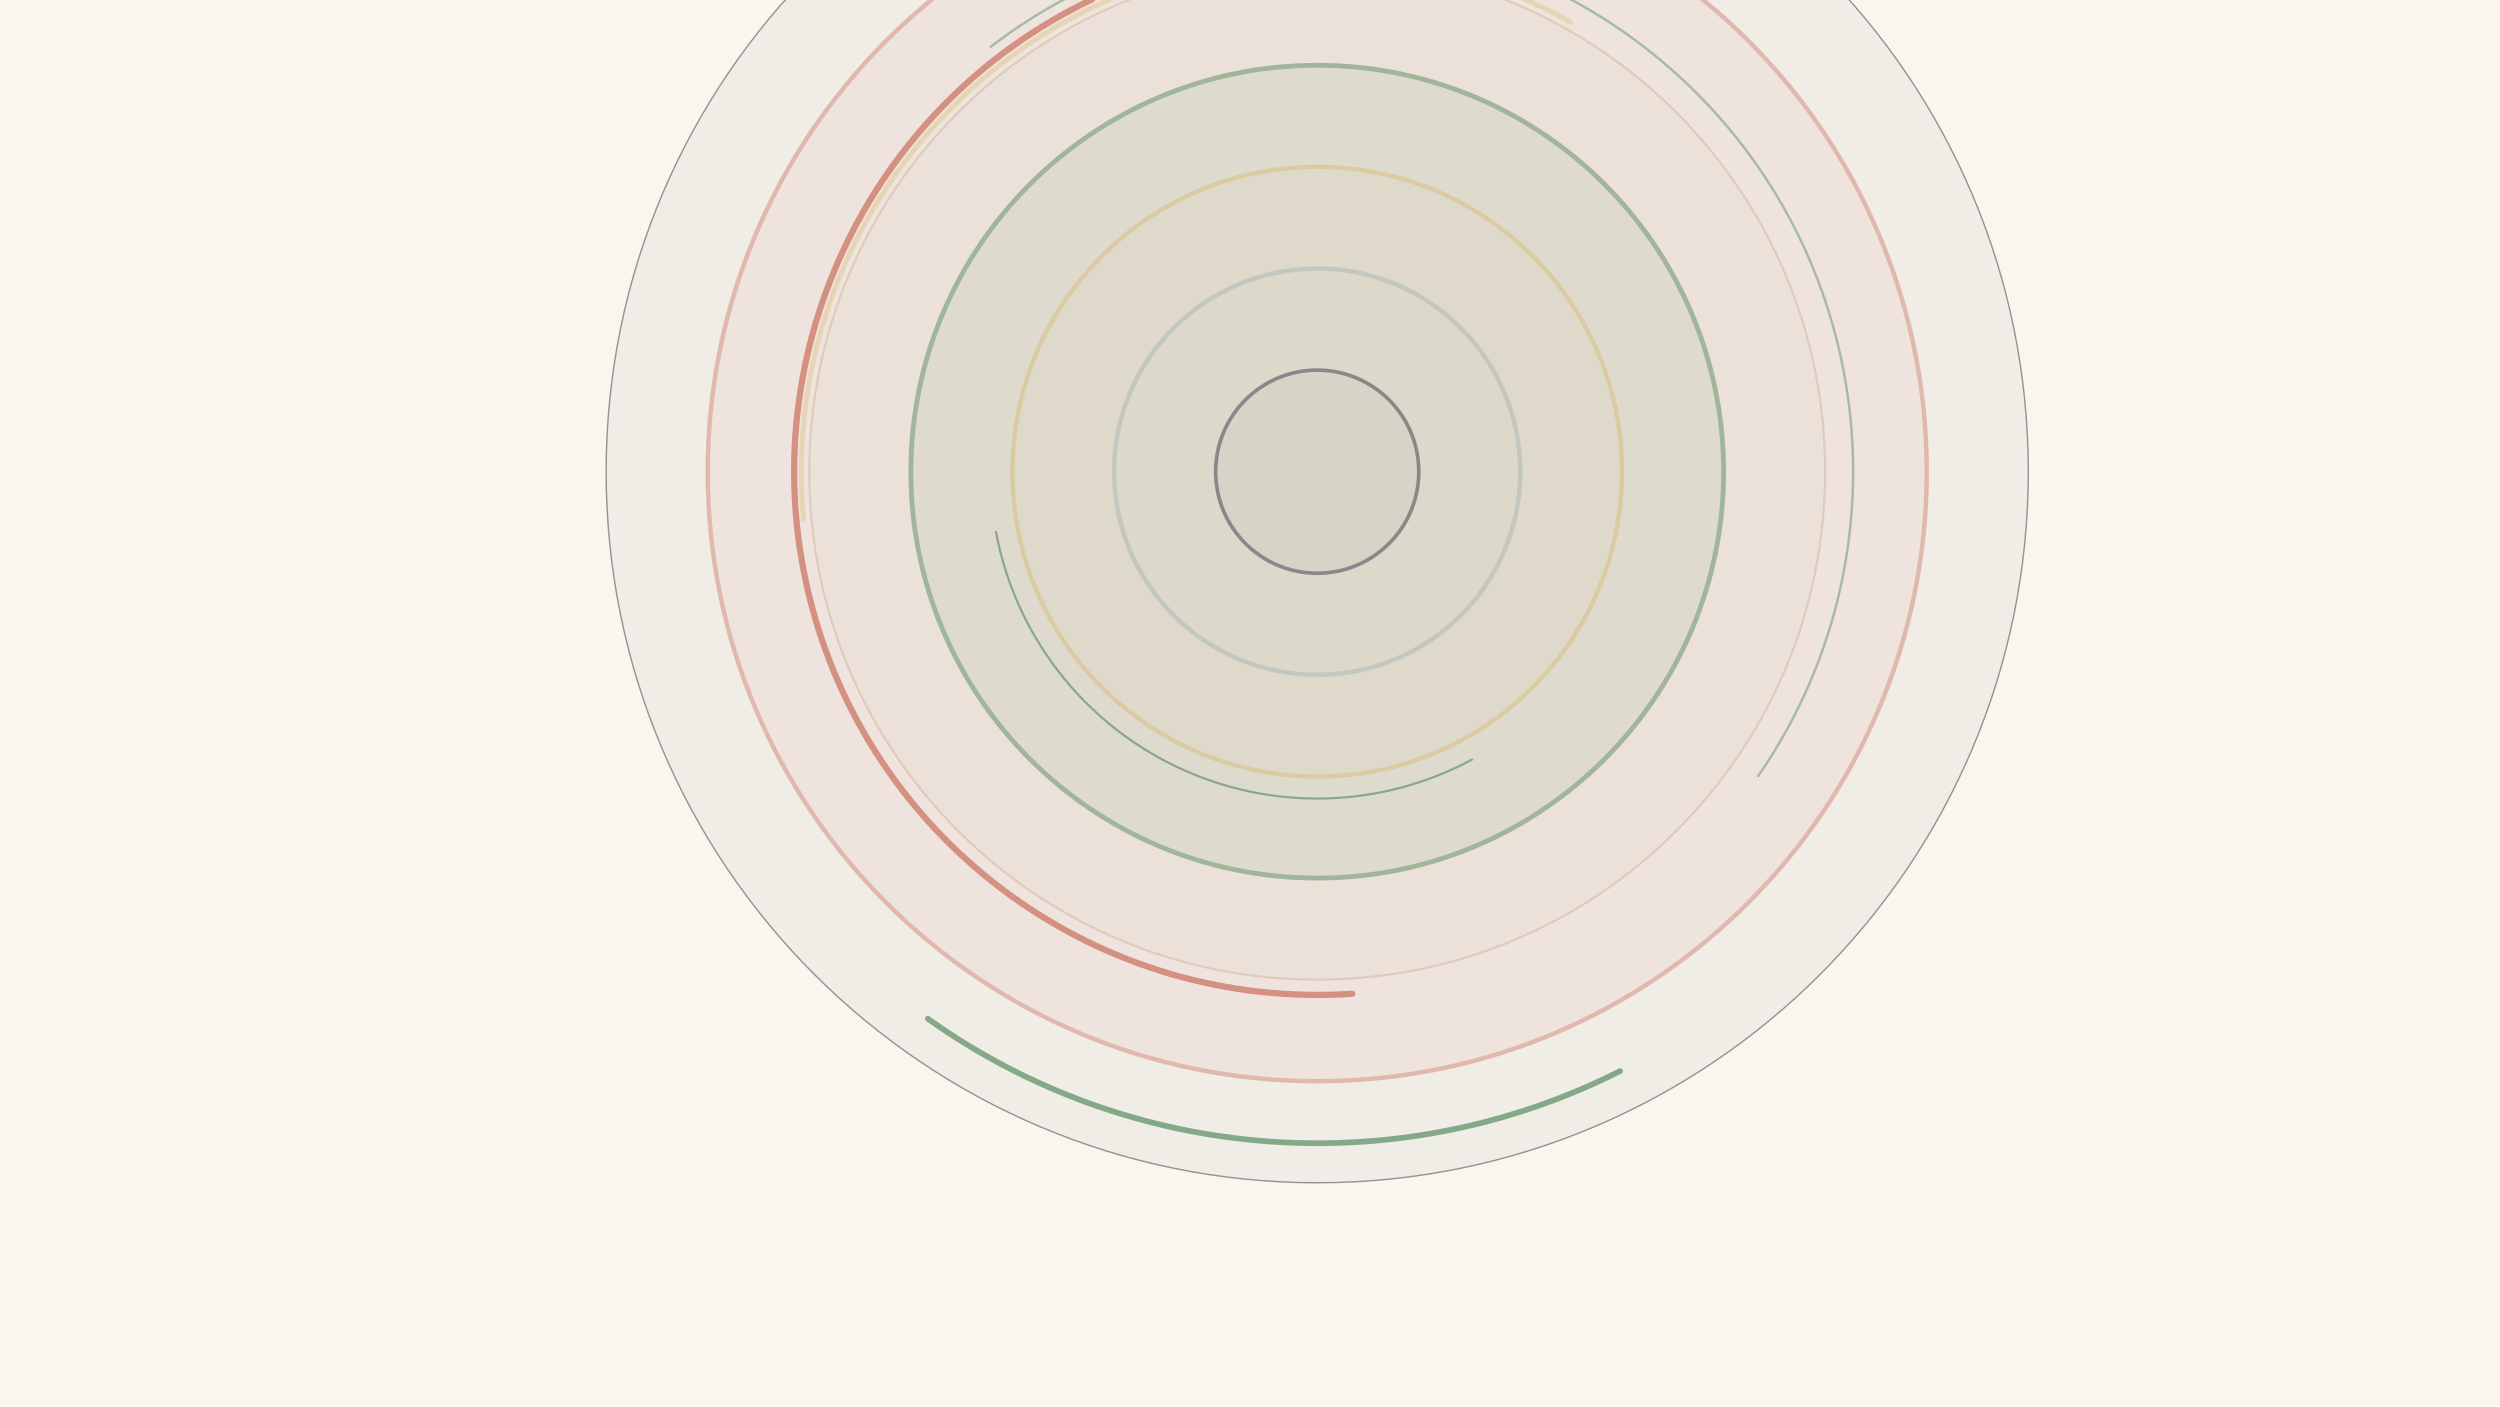
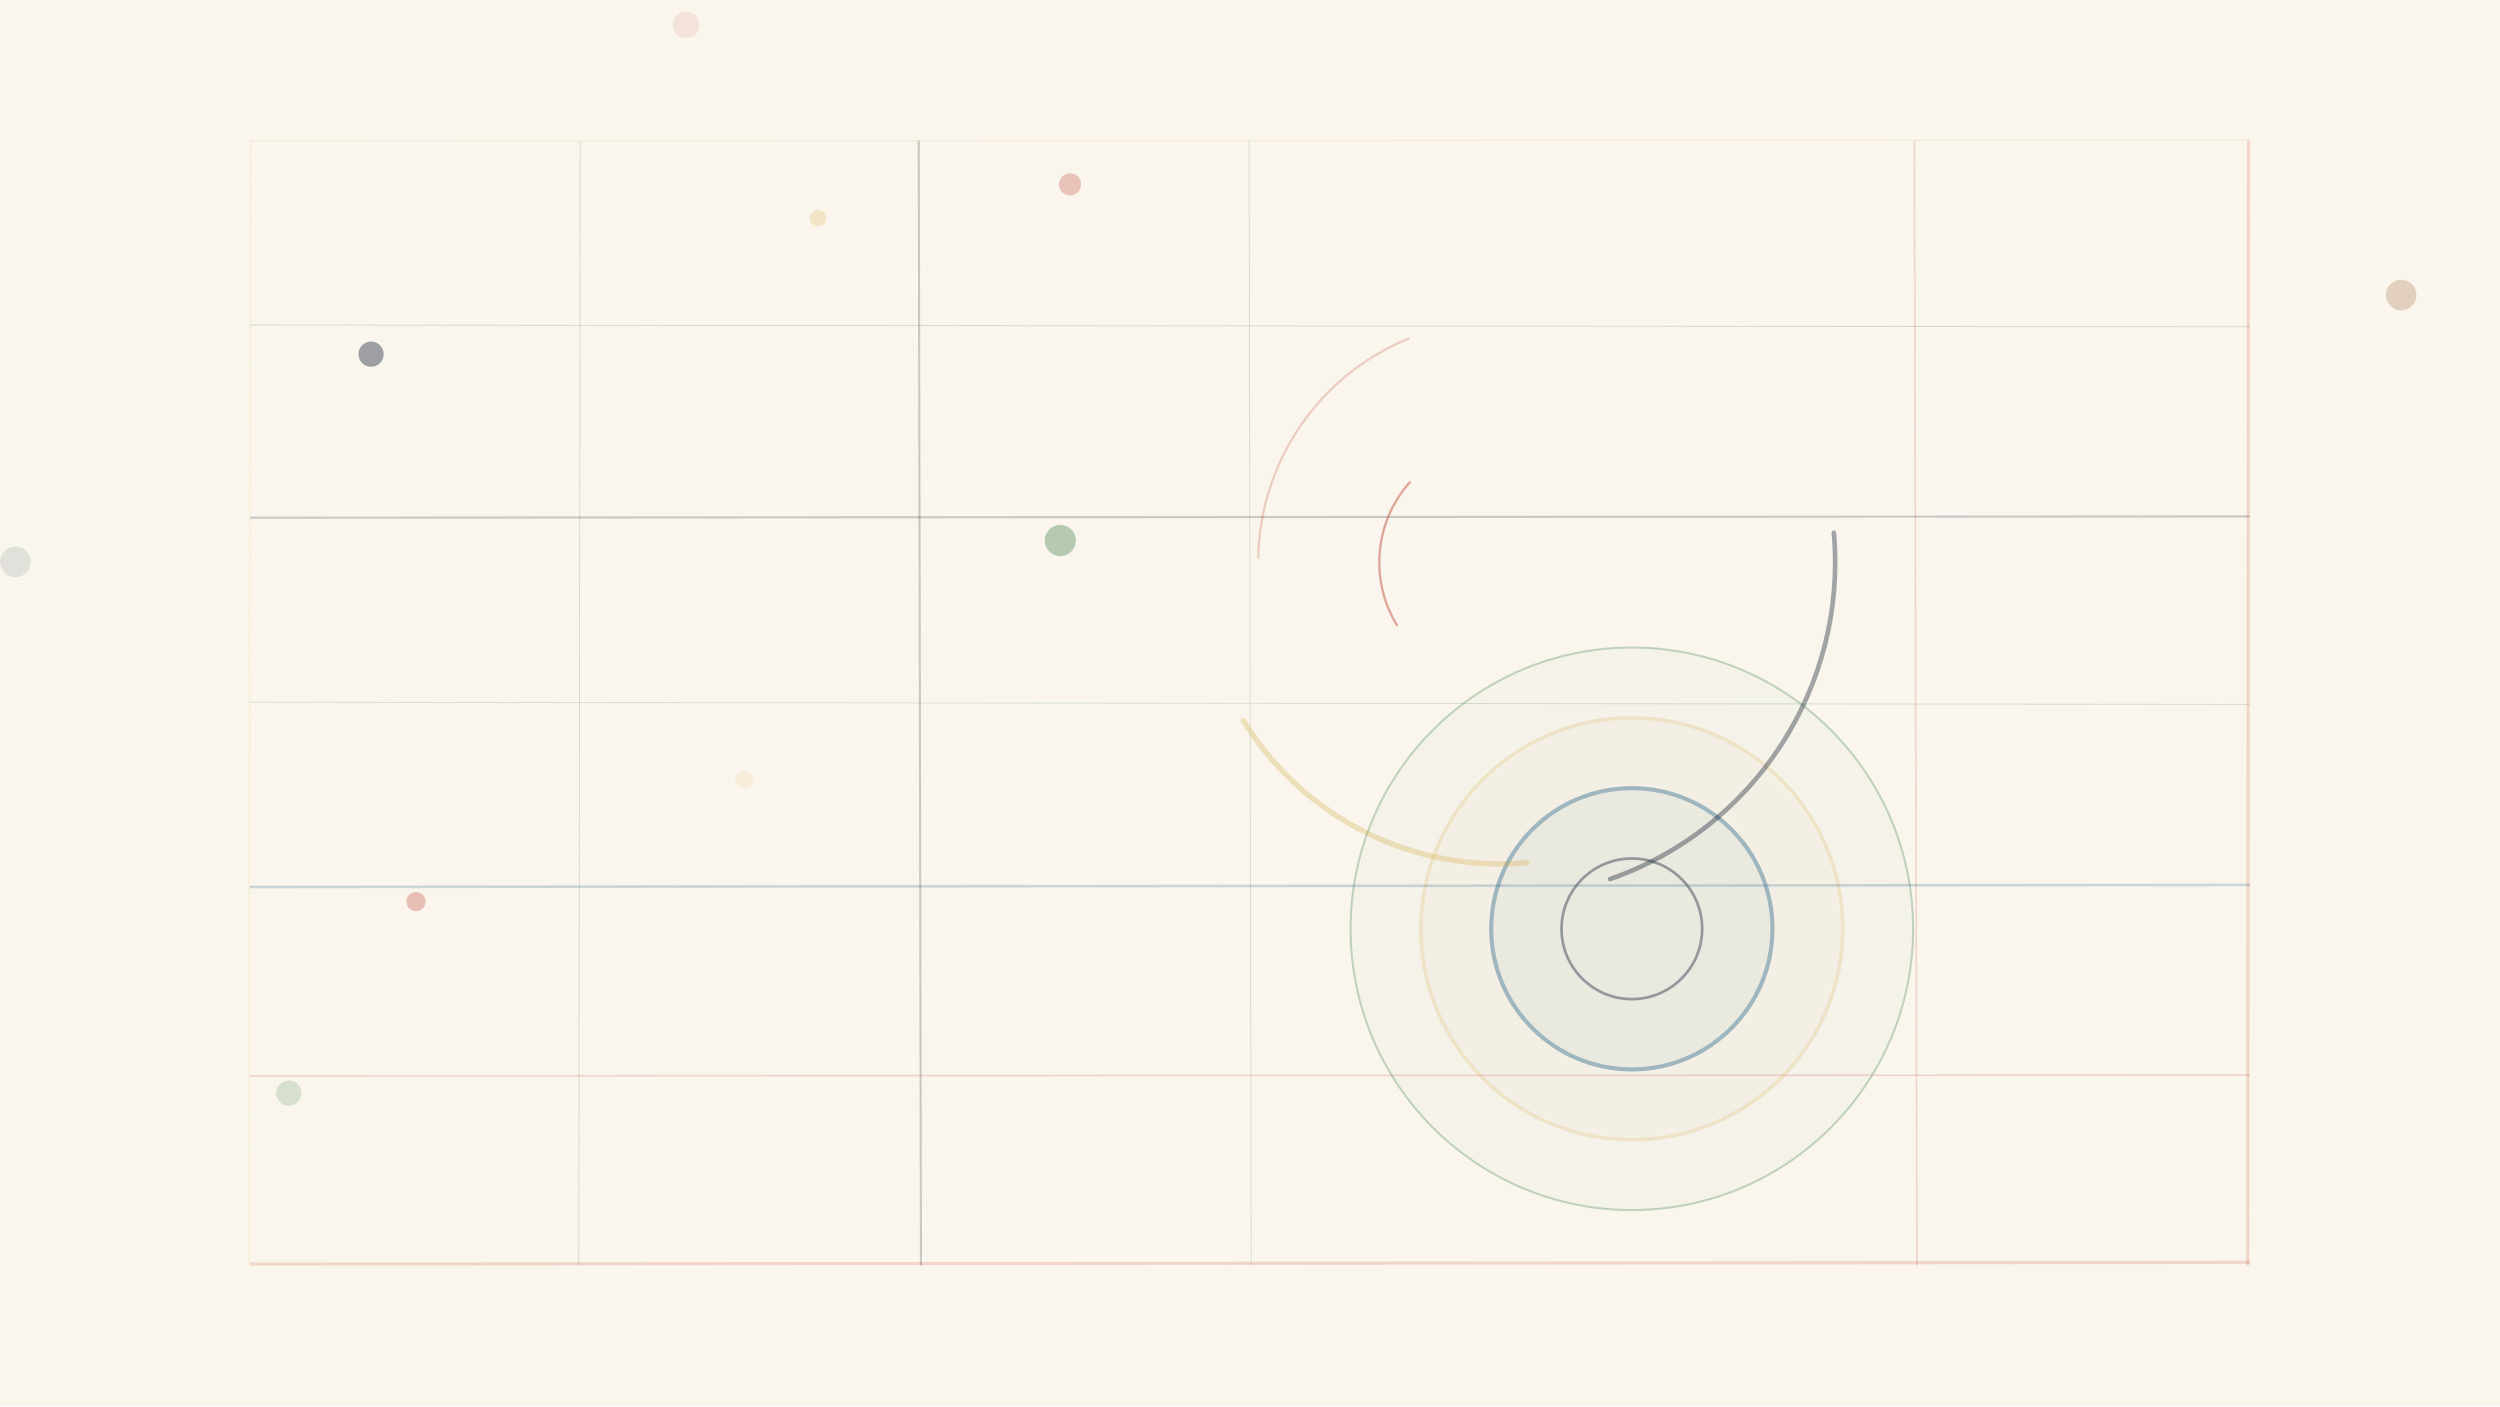
<svg xmlns="http://www.w3.org/2000/svg" viewBox="0 0 1920 1080" width="1920" height="1080">
  <rect width="1920" height="1080" fill="#FAF6EE" />
-   <circle cx="1011.631" cy="362.255" r="546.1" fill="#0A1628" fill-opacity="0.09" stroke="#0A1628" stroke-width="1.1" opacity="0.44" />
-   <circle cx="1011.631" cy="362.255" r="468.1" fill="#B7311A" fill-opacity="0.15" stroke="#B7311A" stroke-width="3.4" opacity="0.28" />
-   <circle cx="1011.631" cy="362.255" r="390.1" fill="#8B4513" fill-opacity="0.15" stroke="#8B4513" stroke-width="1.7" opacity="0.16" />
-   <circle cx="1011.631" cy="362.255" r="312.1" fill="#2B7038" fill-opacity="0.15" stroke="#2B7038" stroke-width="3.7" opacity="0.39" />
-   <circle cx="1011.631" cy="362.255" r="234.1" fill="#D4A843" fill-opacity="0.08" stroke="#D4A843" stroke-width="3.3" opacity="0.32" />
-   <circle cx="1011.631" cy="362.255" r="156.0" fill="#1B5E80" fill-opacity="0.12" stroke="#1B5E80" stroke-width="3.4" opacity="0.15" />
-   <circle cx="1011.631" cy="362.255" r="78.0" fill="#0A1628" fill-opacity="0.06" stroke="#0A1628" stroke-width="2.8" opacity="0.41" />
-   <path d="M 1130.6 583.3 A 251.0 251.0 0 0 1 764.9 408.5" fill="none" stroke="#2B7038" stroke-width="1.7" opacity="0.48" stroke-linecap="round" />
-   <path d="M 1038.6 763.2 A 401.9 401.9 0 0 1 838.7 -0.5" fill="none" stroke="#B7311A" stroke-width="4.8" opacity="0.47" stroke-linecap="round" />
-   <path d="M 617.1 398.7 A 396.3 396.3 0 0 1 1206.1 17.0" fill="none" stroke="#D4A843" stroke-width="3.8" opacity="0.26" stroke-linecap="round" />
-   <path d="M 760.8 36.0 A 411.5 411.5 0 0 1 1350.3 596.0" fill="none" stroke="#2B7038" stroke-width="1.9" opacity="0.36" stroke-linecap="round" />
-   <path d="M 777.6 -119.2 A 535.3 535.3 0 0 1 1274.8 -103.9" fill="none" stroke="#D4A843" stroke-width="3.1" opacity="0.47" stroke-linecap="round" />
-   <path d="M 1244.2 822.6 A 515.7 515.7 0 0 1 712.6 782.4" fill="none" stroke="#2B7038" stroke-width="4.4" opacity="0.54" stroke-linecap="round" />
+   <circle cx="1253.26" cy="713.321" r="216.0" fill="#2B7038" fill-opacity="0.08" stroke="#2B7038" stroke-width="1.6" opacity="0.28" />
+   <circle cx="1253.26" cy="713.321" r="162.0" fill="#D4A843" fill-opacity="0.13" stroke="#D4A843" stroke-width="2.8" opacity="0.21" />
+   <circle cx="1253.26" cy="713.321" r="108.0" fill="#1B5E80" fill-opacity="0.11" stroke="#1B5E80" stroke-width="3.2" opacity="0.39" />
+   <circle cx="1253.26" cy="713.321" r="54.0" fill="none" fill-opacity="0.00" stroke="#0A1628" stroke-width="2.1" opacity="0.38" />
+   <line x1="192" y1="108.2" x2="1728" y2="107.7" stroke="#D4A843" stroke-width="1.0" opacity="0.13" />
+   <line x1="192.2" y1="108" x2="191.1" y2="972" stroke="#D4A843" stroke-width="1.0" opacity="0.13" />
+   <line x1="192" y1="249.6" x2="1728" y2="251.0" stroke="#2B7038" stroke-width="0.7" opacity="0.21" />
+   <line x1="445.6" y1="108" x2="444.5" y2="972" stroke="#2B7038" stroke-width="0.7" opacity="0.21" />
+   <line x1="192" y1="397.6" x2="1728" y2="396.6" stroke="#0A1628" stroke-width="1.6" opacity="0.21" />
+   <line x1="705.6" y1="108" x2="707.3" y2="972" stroke="#0A1628" stroke-width="1.6" opacity="0.21" />
+   <line x1="192" y1="539.3" x2="1728" y2="541.0" stroke="#2B7038" stroke-width="0.7" opacity="0.18" />
+   <line x1="959.3" y1="108" x2="960.9" y2="972" stroke="#2B7038" stroke-width="0.7" opacity="0.18" />
+   <line x1="192" y1="681.2" x2="1728" y2="679.6" stroke="#1B5E80" stroke-width="2.0" opacity="0.22" />
+   <line x1="192" y1="826.3" x2="1728" y2="825.6" stroke="#B7311A" stroke-width="1.4" opacity="0.16" />
+   <line x1="1470.3" y1="108" x2="1472.2" y2="972" stroke="#B7311A" stroke-width="1.4" opacity="0.16" />
+   <line x1="192" y1="970.8" x2="1728" y2="969.5" stroke="#B7311A" stroke-width="2.4" opacity="0.17" />
+   <line x1="1726.8" y1="108" x2="1726.3" y2="972" stroke="#B7311A" stroke-width="2.4" opacity="0.17" />
+   <path d="M 1072.8 480.1 A 92.7 92.7 0 0 1 1082.7 370.4" fill="none" stroke="#B7311A" stroke-width="1.8" opacity="0.41" stroke-linecap="round" />
+   <path d="M 1408.4 409.2 A 257.4 257.4 0 0 1 1236.6 675.1" fill="none" stroke="#0A1628" stroke-width="3.6" opacity="0.37" stroke-linecap="round" />
+   <path d="M 966.3 428.4 A 185.8 185.8 0 0 1 1081.9 260.0" fill="none" stroke="#B7311A" stroke-width="1.8" opacity="0.21" stroke-linecap="round" />
+   <path d="M 1172.6 662.6 A 231.5 231.5 0 0 1 954.9 553.4" fill="none" stroke="#D4A843" stroke-width="4.2" opacity="0.30" stroke-linecap="round" />
+   <circle cx="526.9" cy="19.1" r="10.3" fill="#B7311A" opacity="0.10" />
+   <circle cx="221.8" cy="839.6" r="9.7" fill="#2B7038" opacity="0.17" />
+   <circle cx="319.5" cy="692.4" r="7.4" fill="#B7311A" opacity="0.28" />
+   <circle cx="571.8" cy="598.6" r="6.9" fill="#D4A843" opacity="0.11" />
+   <circle cx="1844.1" cy="226.6" r="11.7" fill="#8B4513" opacity="0.22" />
+   <circle cx="821.8" cy="141.6" r="8.5" fill="#B7311A" opacity="0.26" />
+   <circle cx="11.9" cy="431.5" r="11.8" fill="#0A1628" opacity="0.10" />
+   <circle cx="814.3" cy="415.1" r="12.0" fill="#2B7038" opacity="0.33" />
+   <circle cx="628.2" cy="167.6" r="6.5" fill="#D4A843" opacity="0.23" />
+   <circle cx="285.0" cy="272.0" r="9.7" fill="#0A1628" opacity="0.39" />
</svg>
